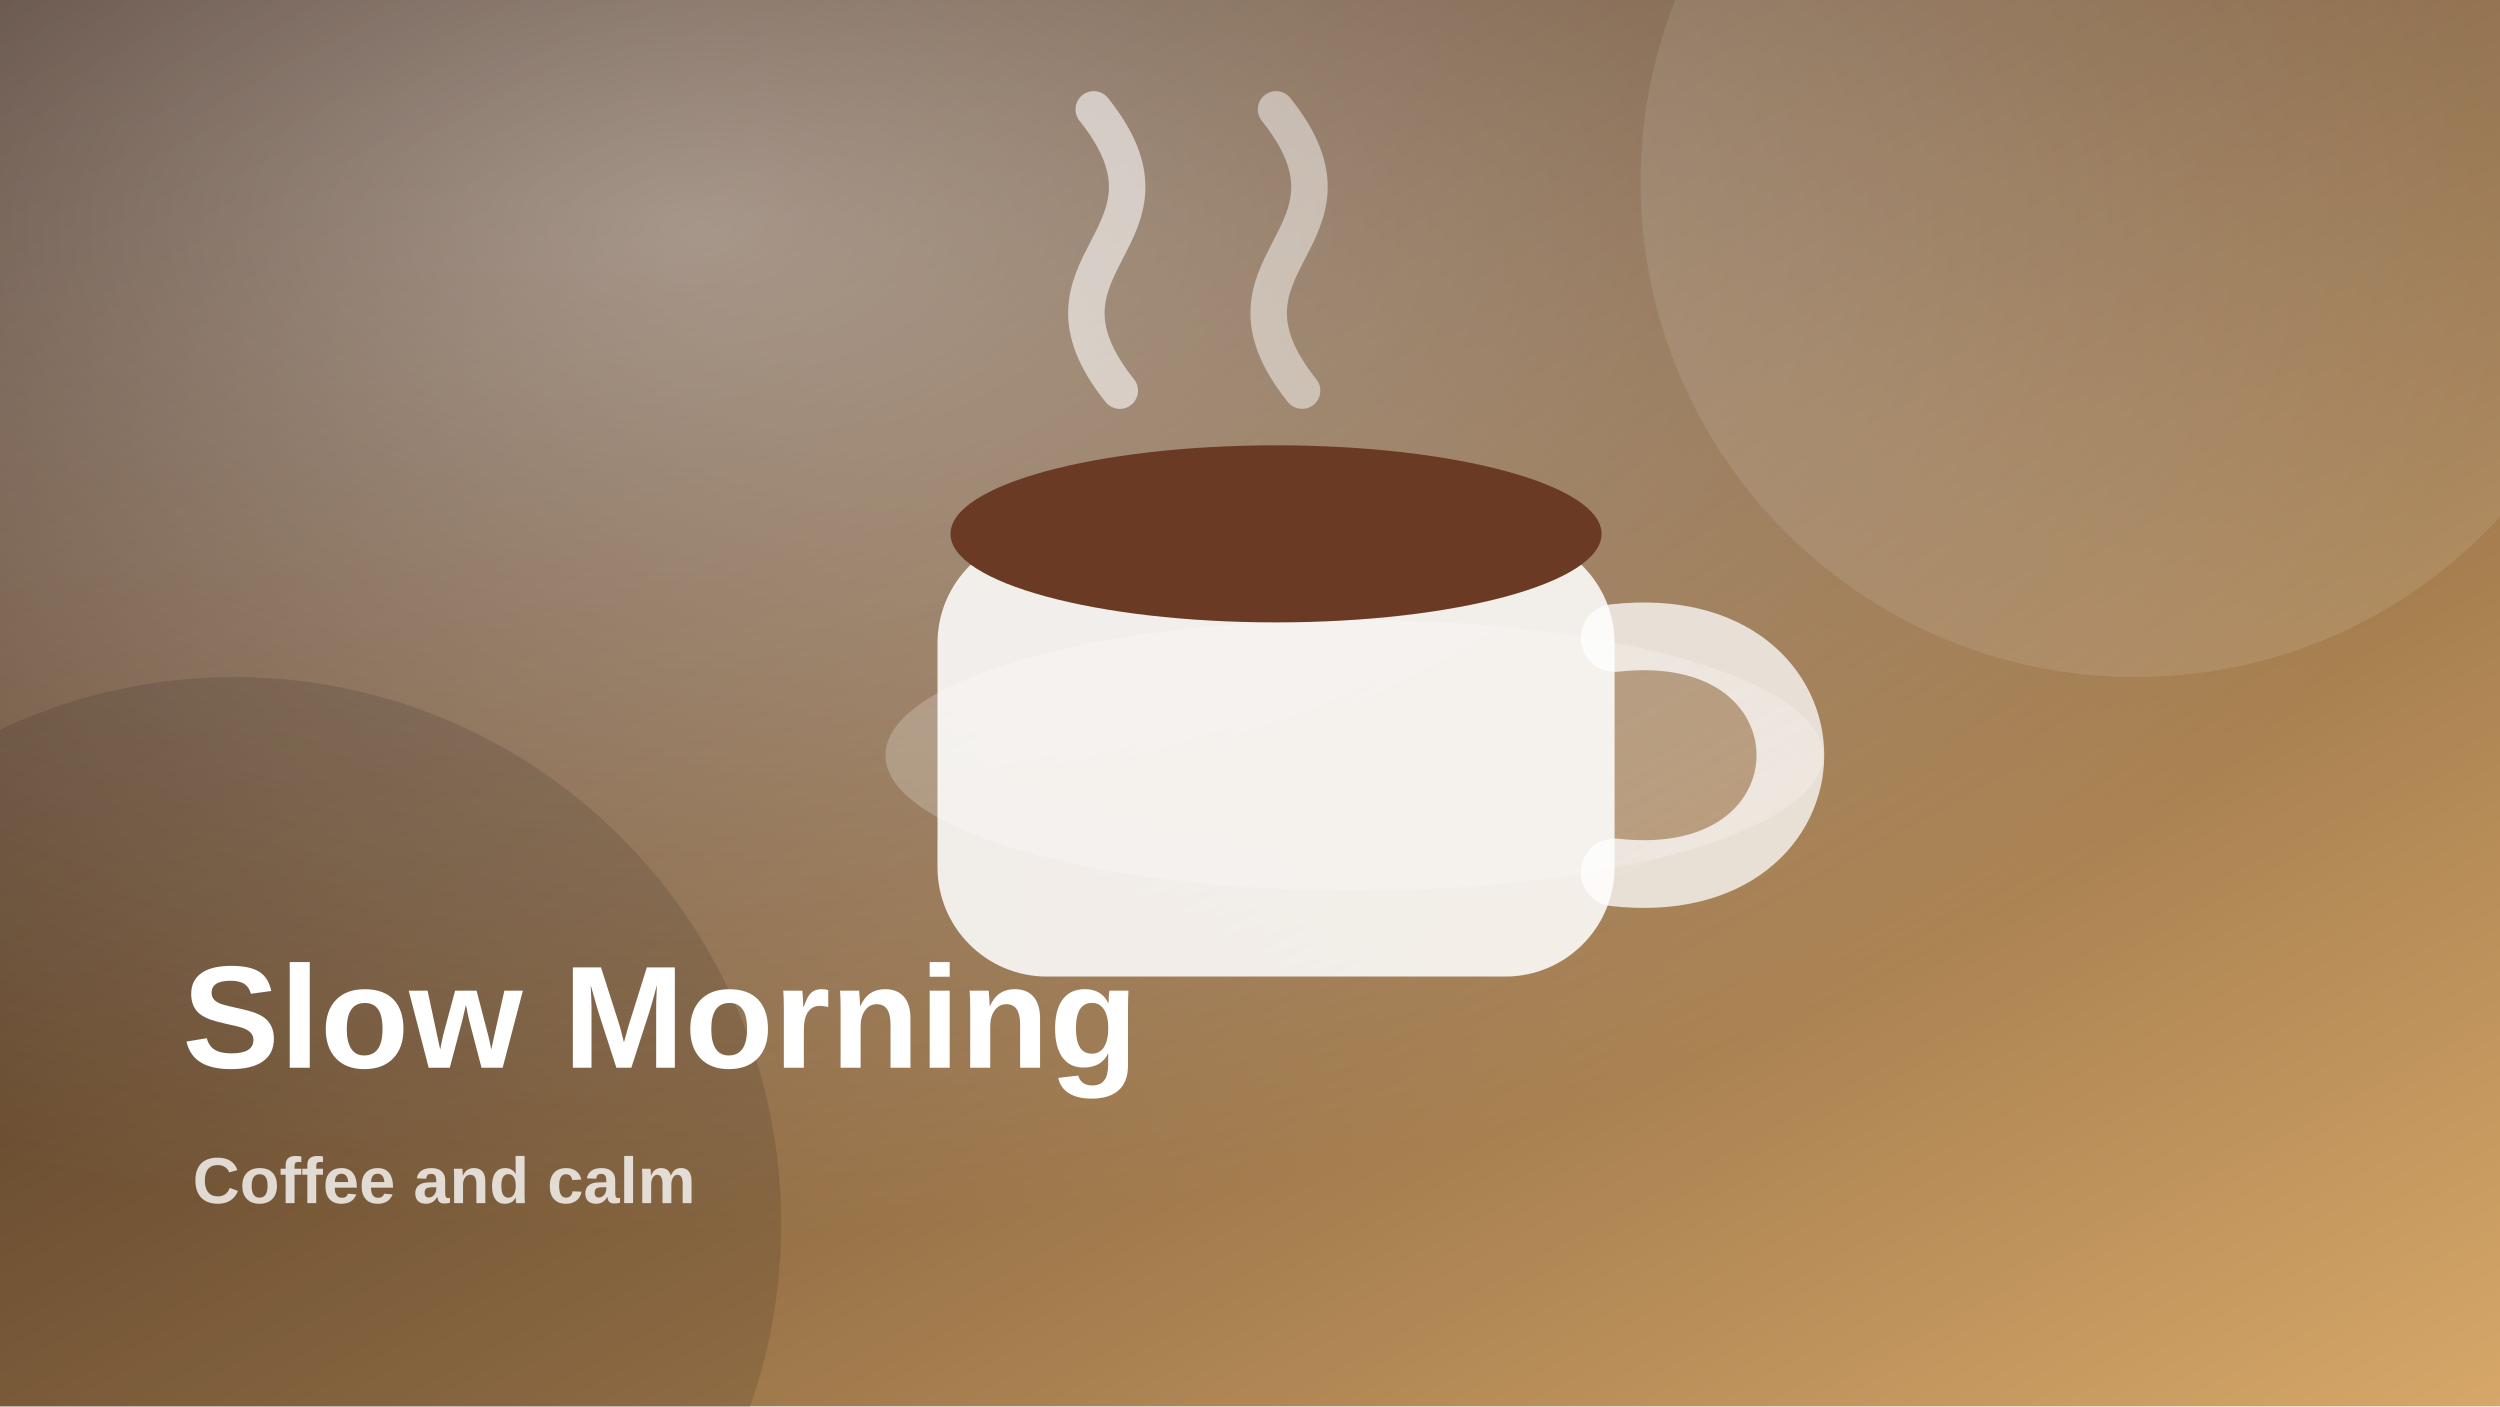
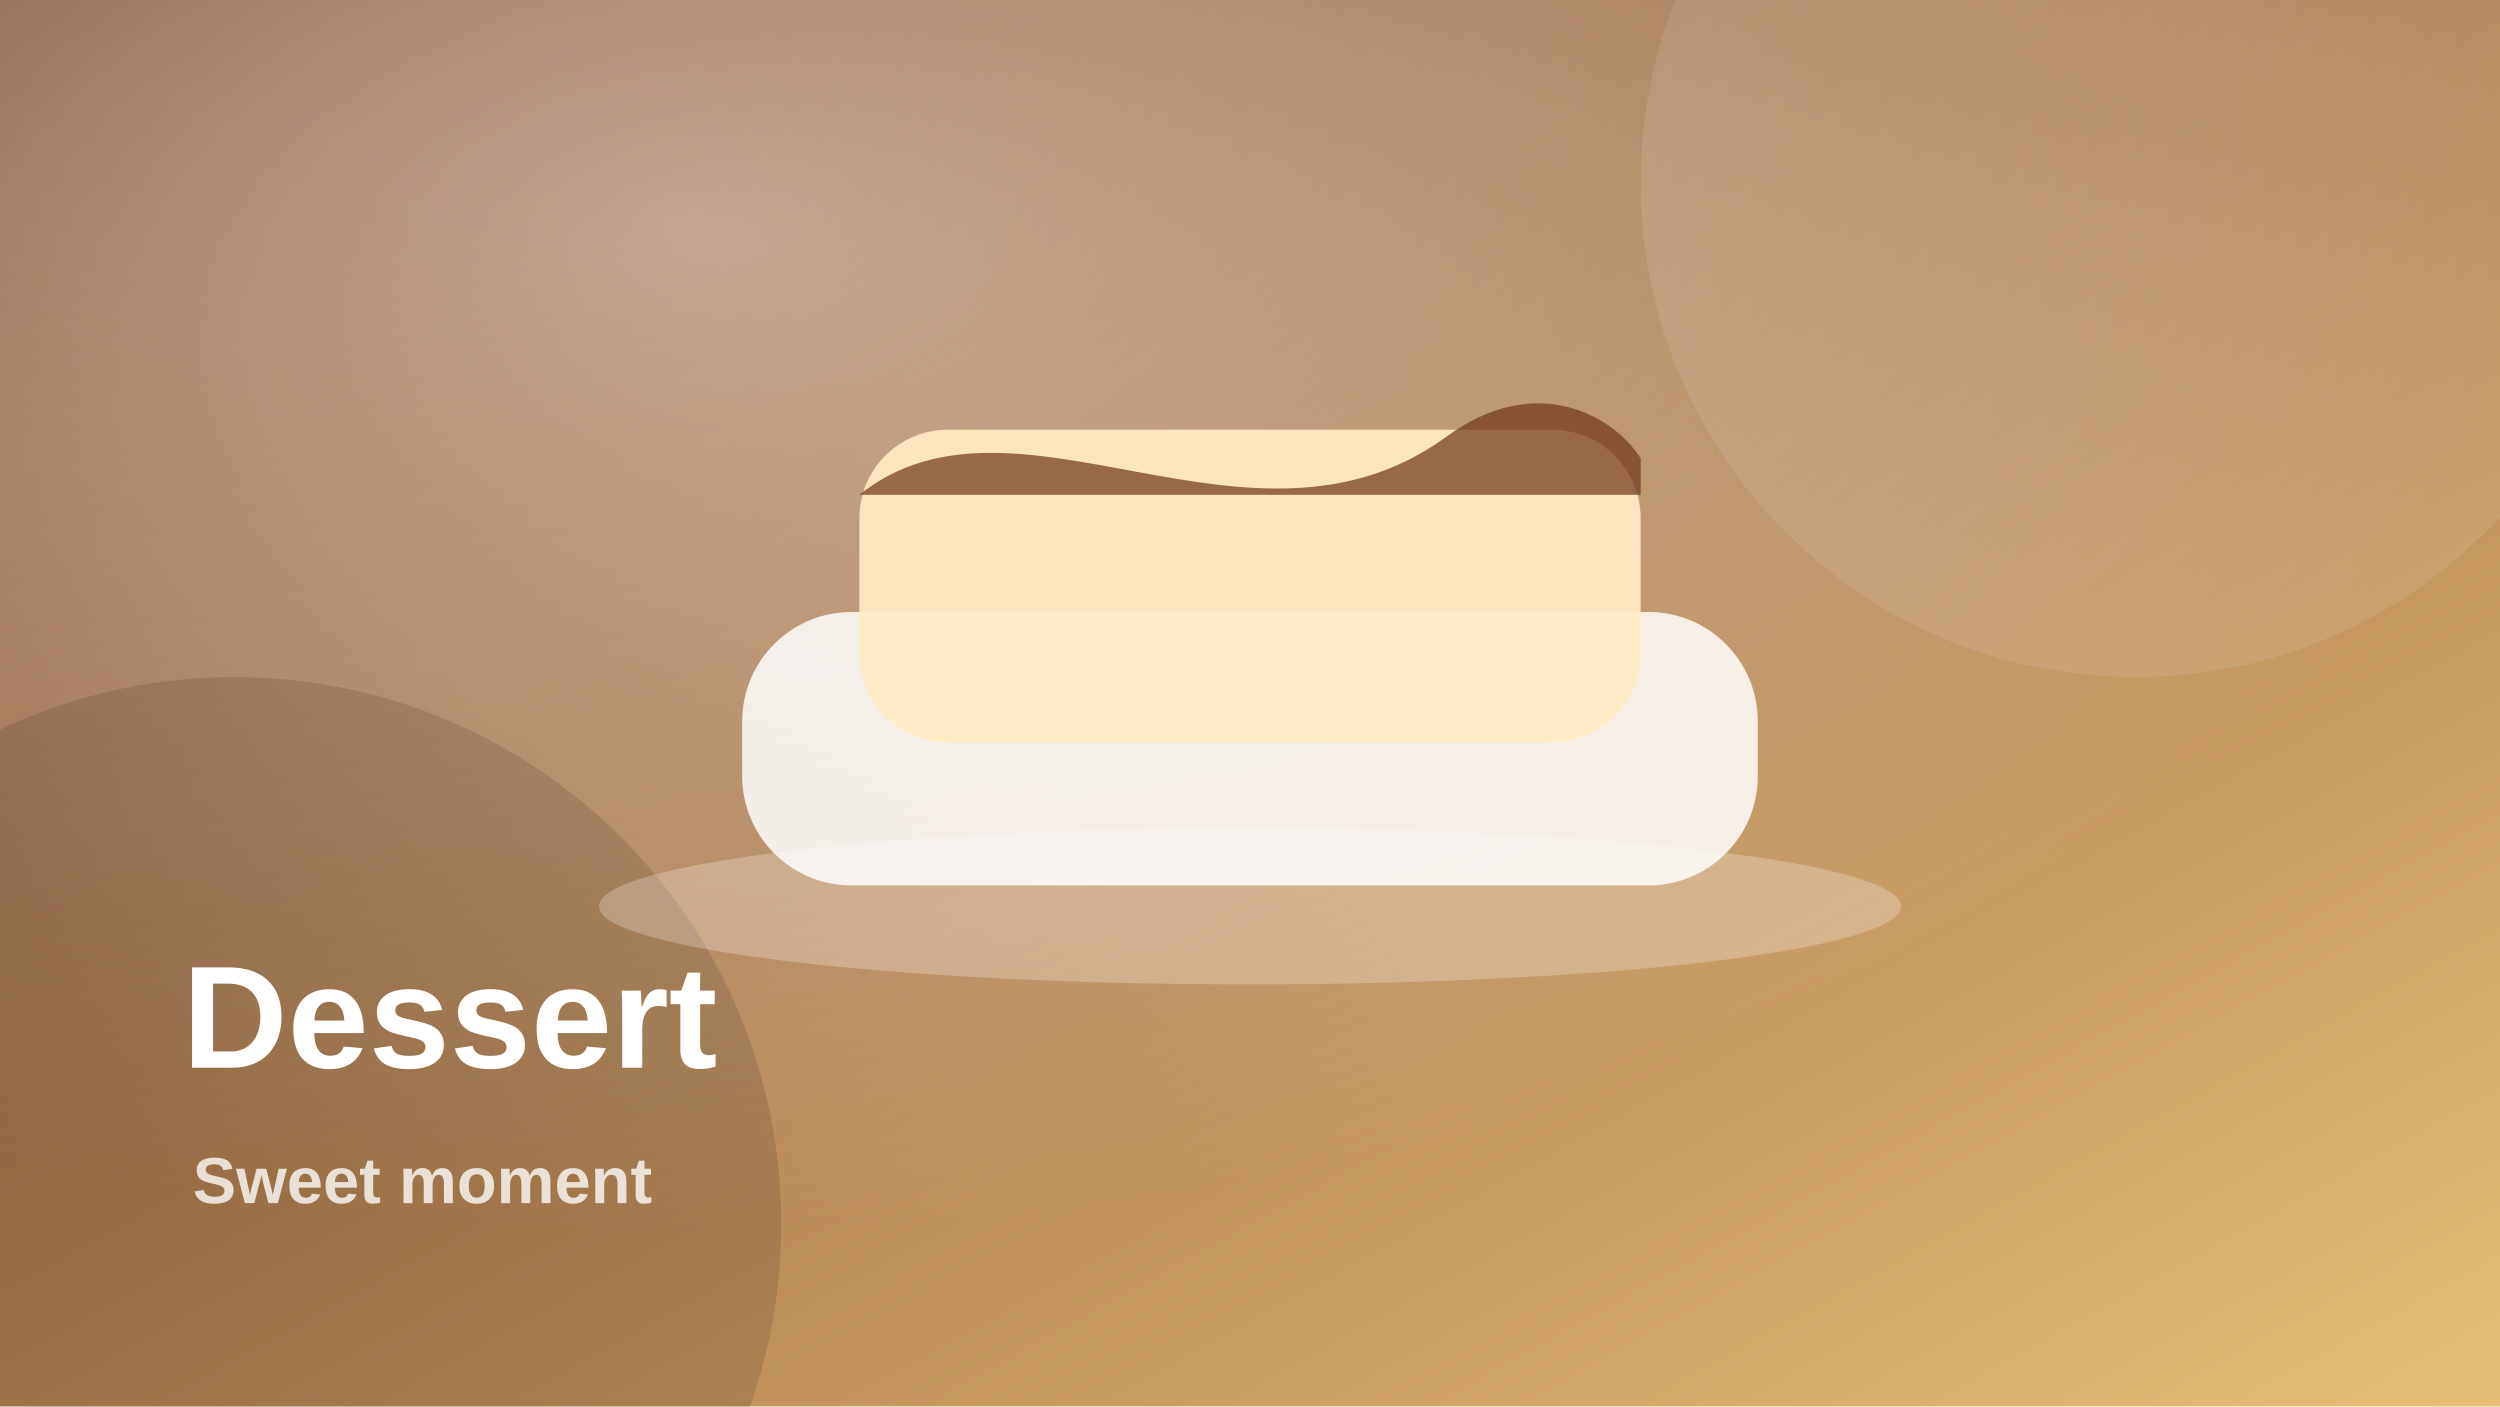
<svg xmlns="http://www.w3.org/2000/svg" width="960" height="540" viewBox="0 0 960 540">
  <defs>
    <linearGradient id="g" x1="0" y1="0" x2="1" y2="1">
-       <stop stop-color="#3c2418" offset="0" />
-       <stop stop-color="#d6a768" offset="1" />
+       <stop stop-color="#7a452b" offset="0" />
+       <stop stop-color="#e7bd75" offset="1" />
    </linearGradient>
    <radialGradient id="r" cx=".28" cy=".16" r=".72">
      <stop stop-color="rgba(255,255,255,.45)" offset="0" />
      <stop stop-color="rgba(255,255,255,0)" offset="1" />
    </radialGradient>
  </defs>
  <rect width="960" height="540" fill="url(#g)" />
  <rect width="960" height="540" fill="url(#r)" />
  <circle cx="820" cy="70" r="190" fill="rgba(255,255,255,.10)" />
  <circle cx="90" cy="470" r="210" fill="rgba(0,0,0,.12)" />
-   <ellipse cx="520" cy="290" rx="180" ry="52" fill="rgba(255,255,255,.22)" />
-   <rect x="360" y="205" width="260" height="170" rx="42" fill="rgba(255,255,255,.86)" />
-   <path d="M620 245 C710 235 710 345 620 335" fill="none" stroke="rgba(255,255,255,.75)" stroke-width="26" stroke-linecap="round" />
-   <ellipse cx="490" cy="205" rx="125" ry="34" fill="#6b3a24" />
-   <path d="M430 150 C390 100 460 92 420 42" stroke="rgba(255,255,255,.58)" stroke-width="14" fill="none" stroke-linecap="round" />
-   <path d="M500 150 C460 100 530 92 490 42" stroke="rgba(255,255,255,.48)" stroke-width="14" fill="none" stroke-linecap="round" />
-   <text x="70" y="410" font-family="Arial, sans-serif" font-size="56" font-weight="800" fill="white">Slow Morning</text>
-   <text x="74" y="462" font-family="Arial, sans-serif" font-size="25" font-weight="600" fill="rgba(255,255,255,.78)">Coffee and calm</text>
+   <rect x="285" y="235" width="390" height="105" rx="42" fill="rgba(255,255,255,.84)" />
+   <rect x="330" y="165" width="300" height="120" rx="34" fill="rgba(255,236,196,.92)" />
+   <path d="M330 190 C390 142 480 222 555 168 C590 142 620 160 630 176 L630 190 Z" fill="rgba(115,55,30,.72)" />
+   <ellipse cx="480" cy="348" rx="250" ry="30" fill="rgba(255,255,255,.25)" />
+   <text x="70" y="410" font-family="Arial, sans-serif" font-size="56" font-weight="800" fill="white">Dessert</text>
+   <text x="74" y="462" font-family="Arial, sans-serif" font-size="25" font-weight="600" fill="rgba(255,255,255,.78)">Sweet moment</text>
</svg>
